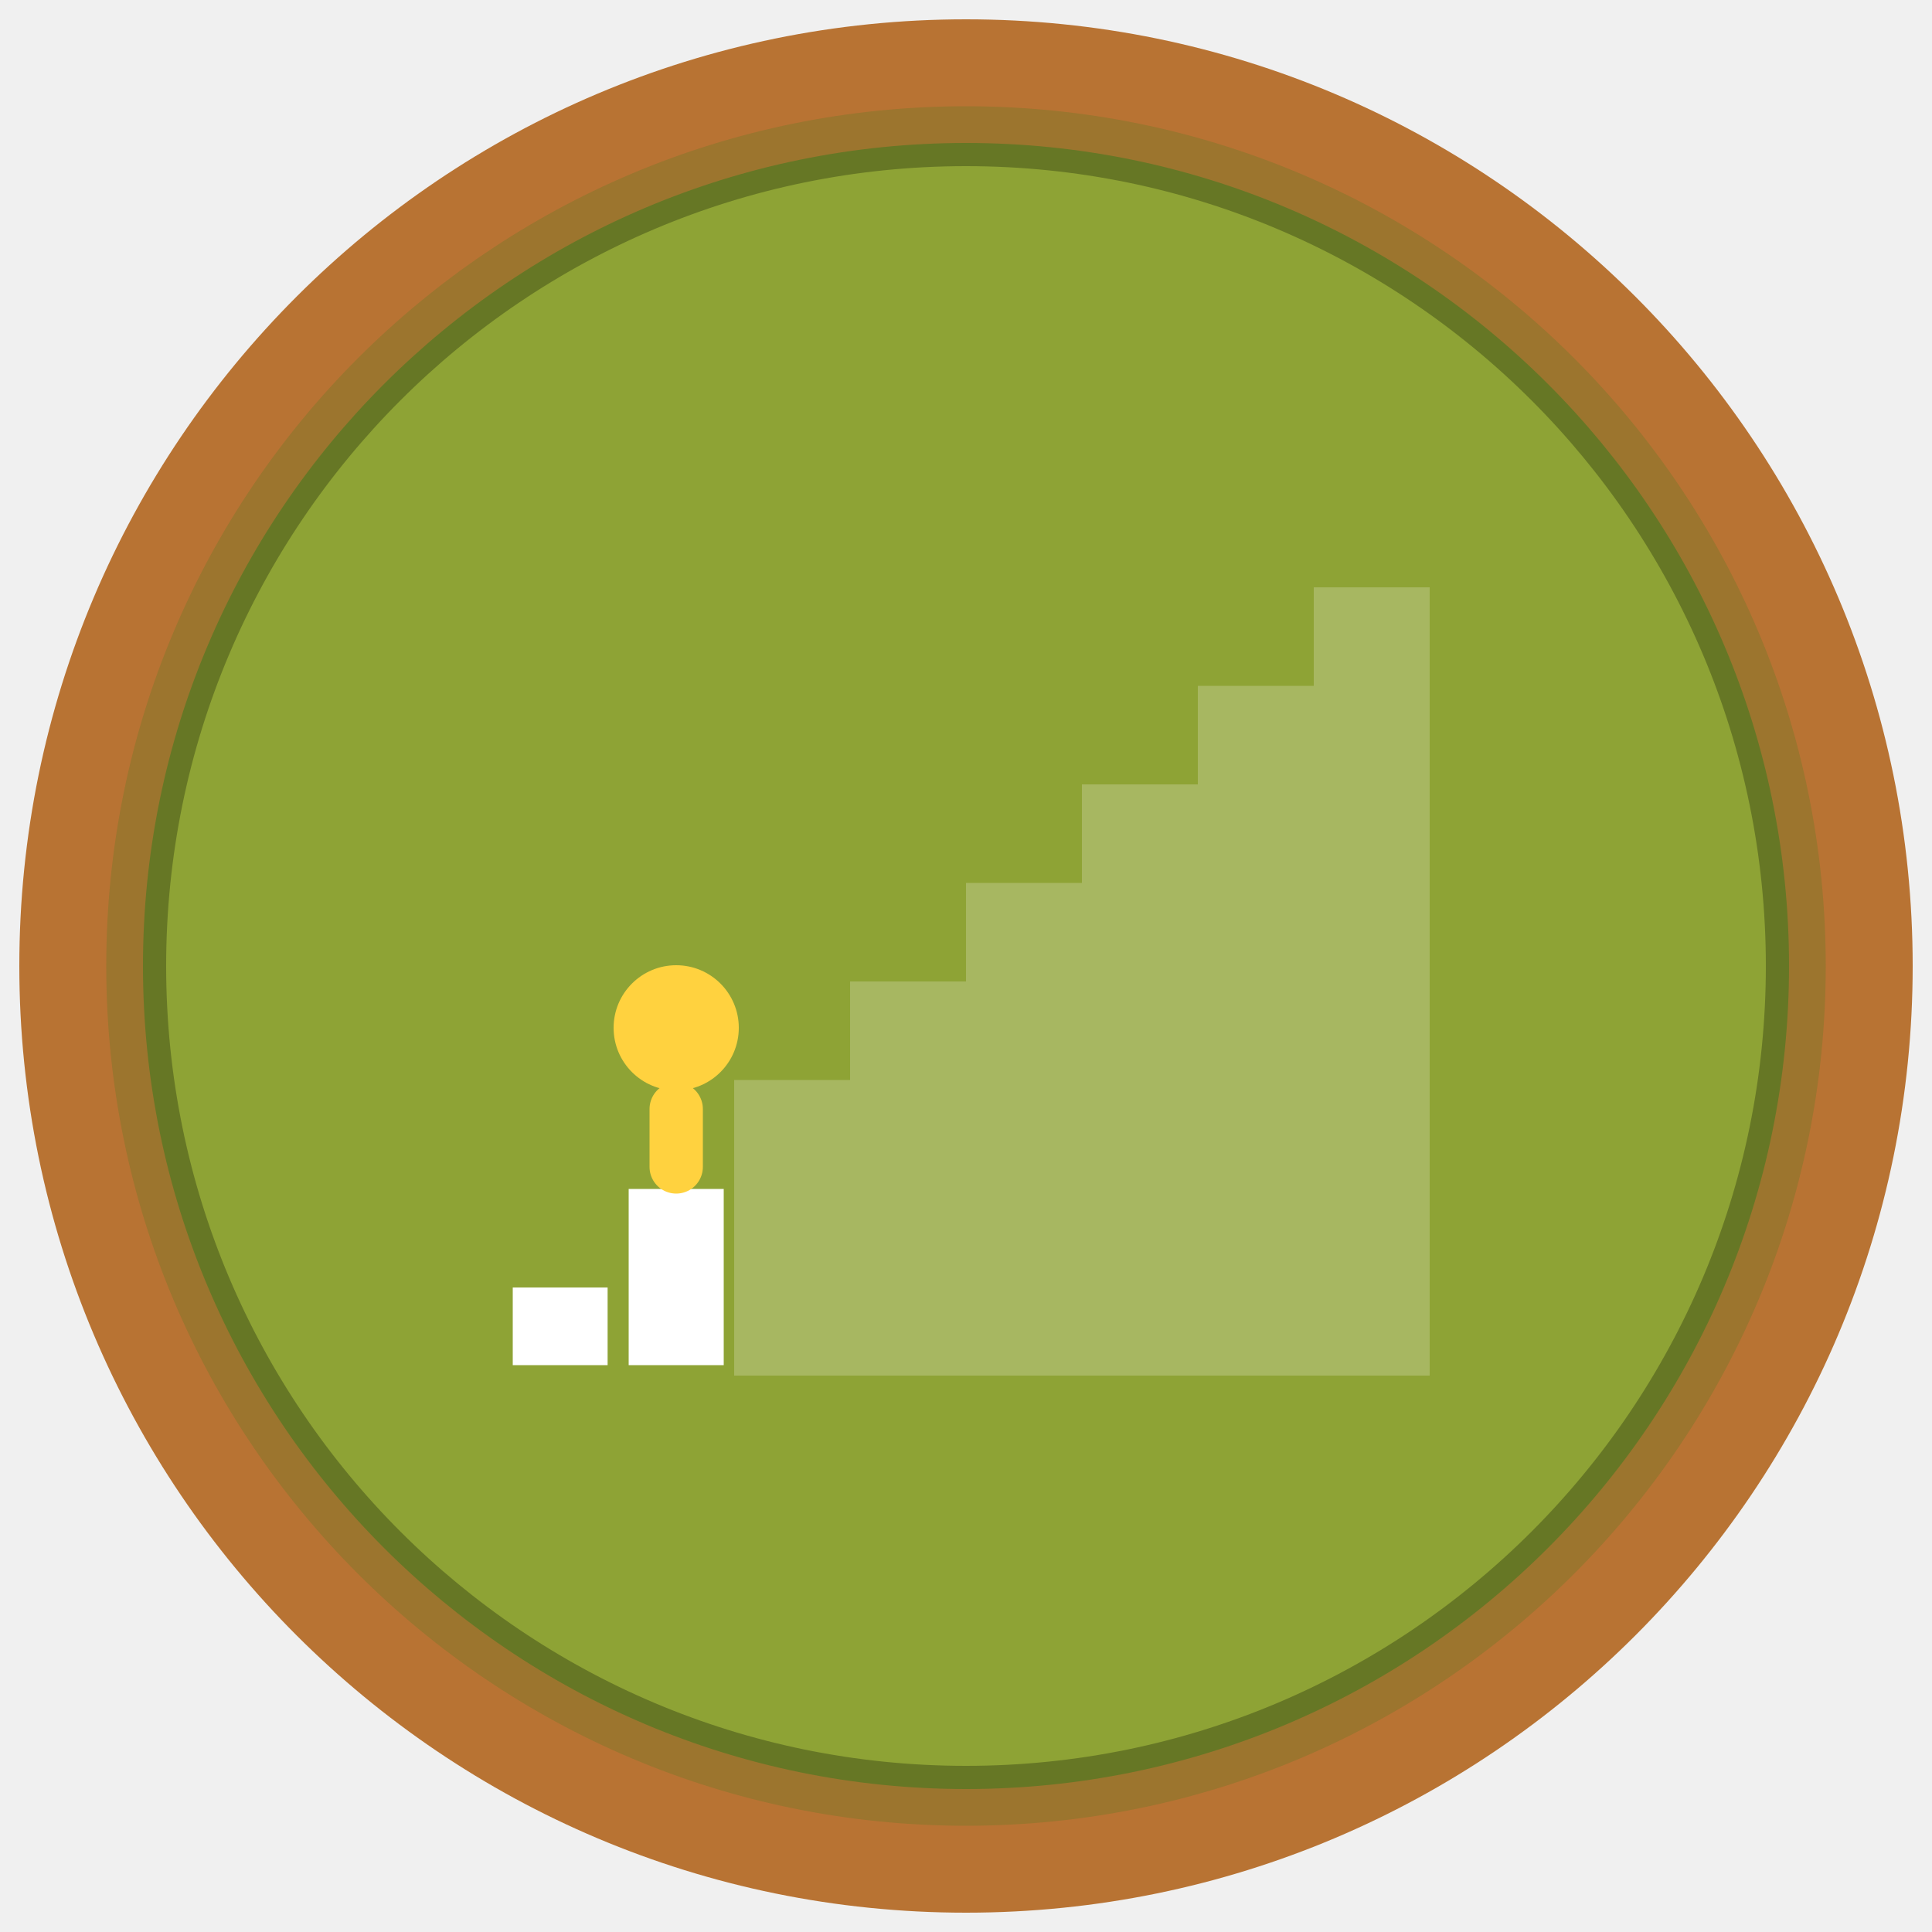
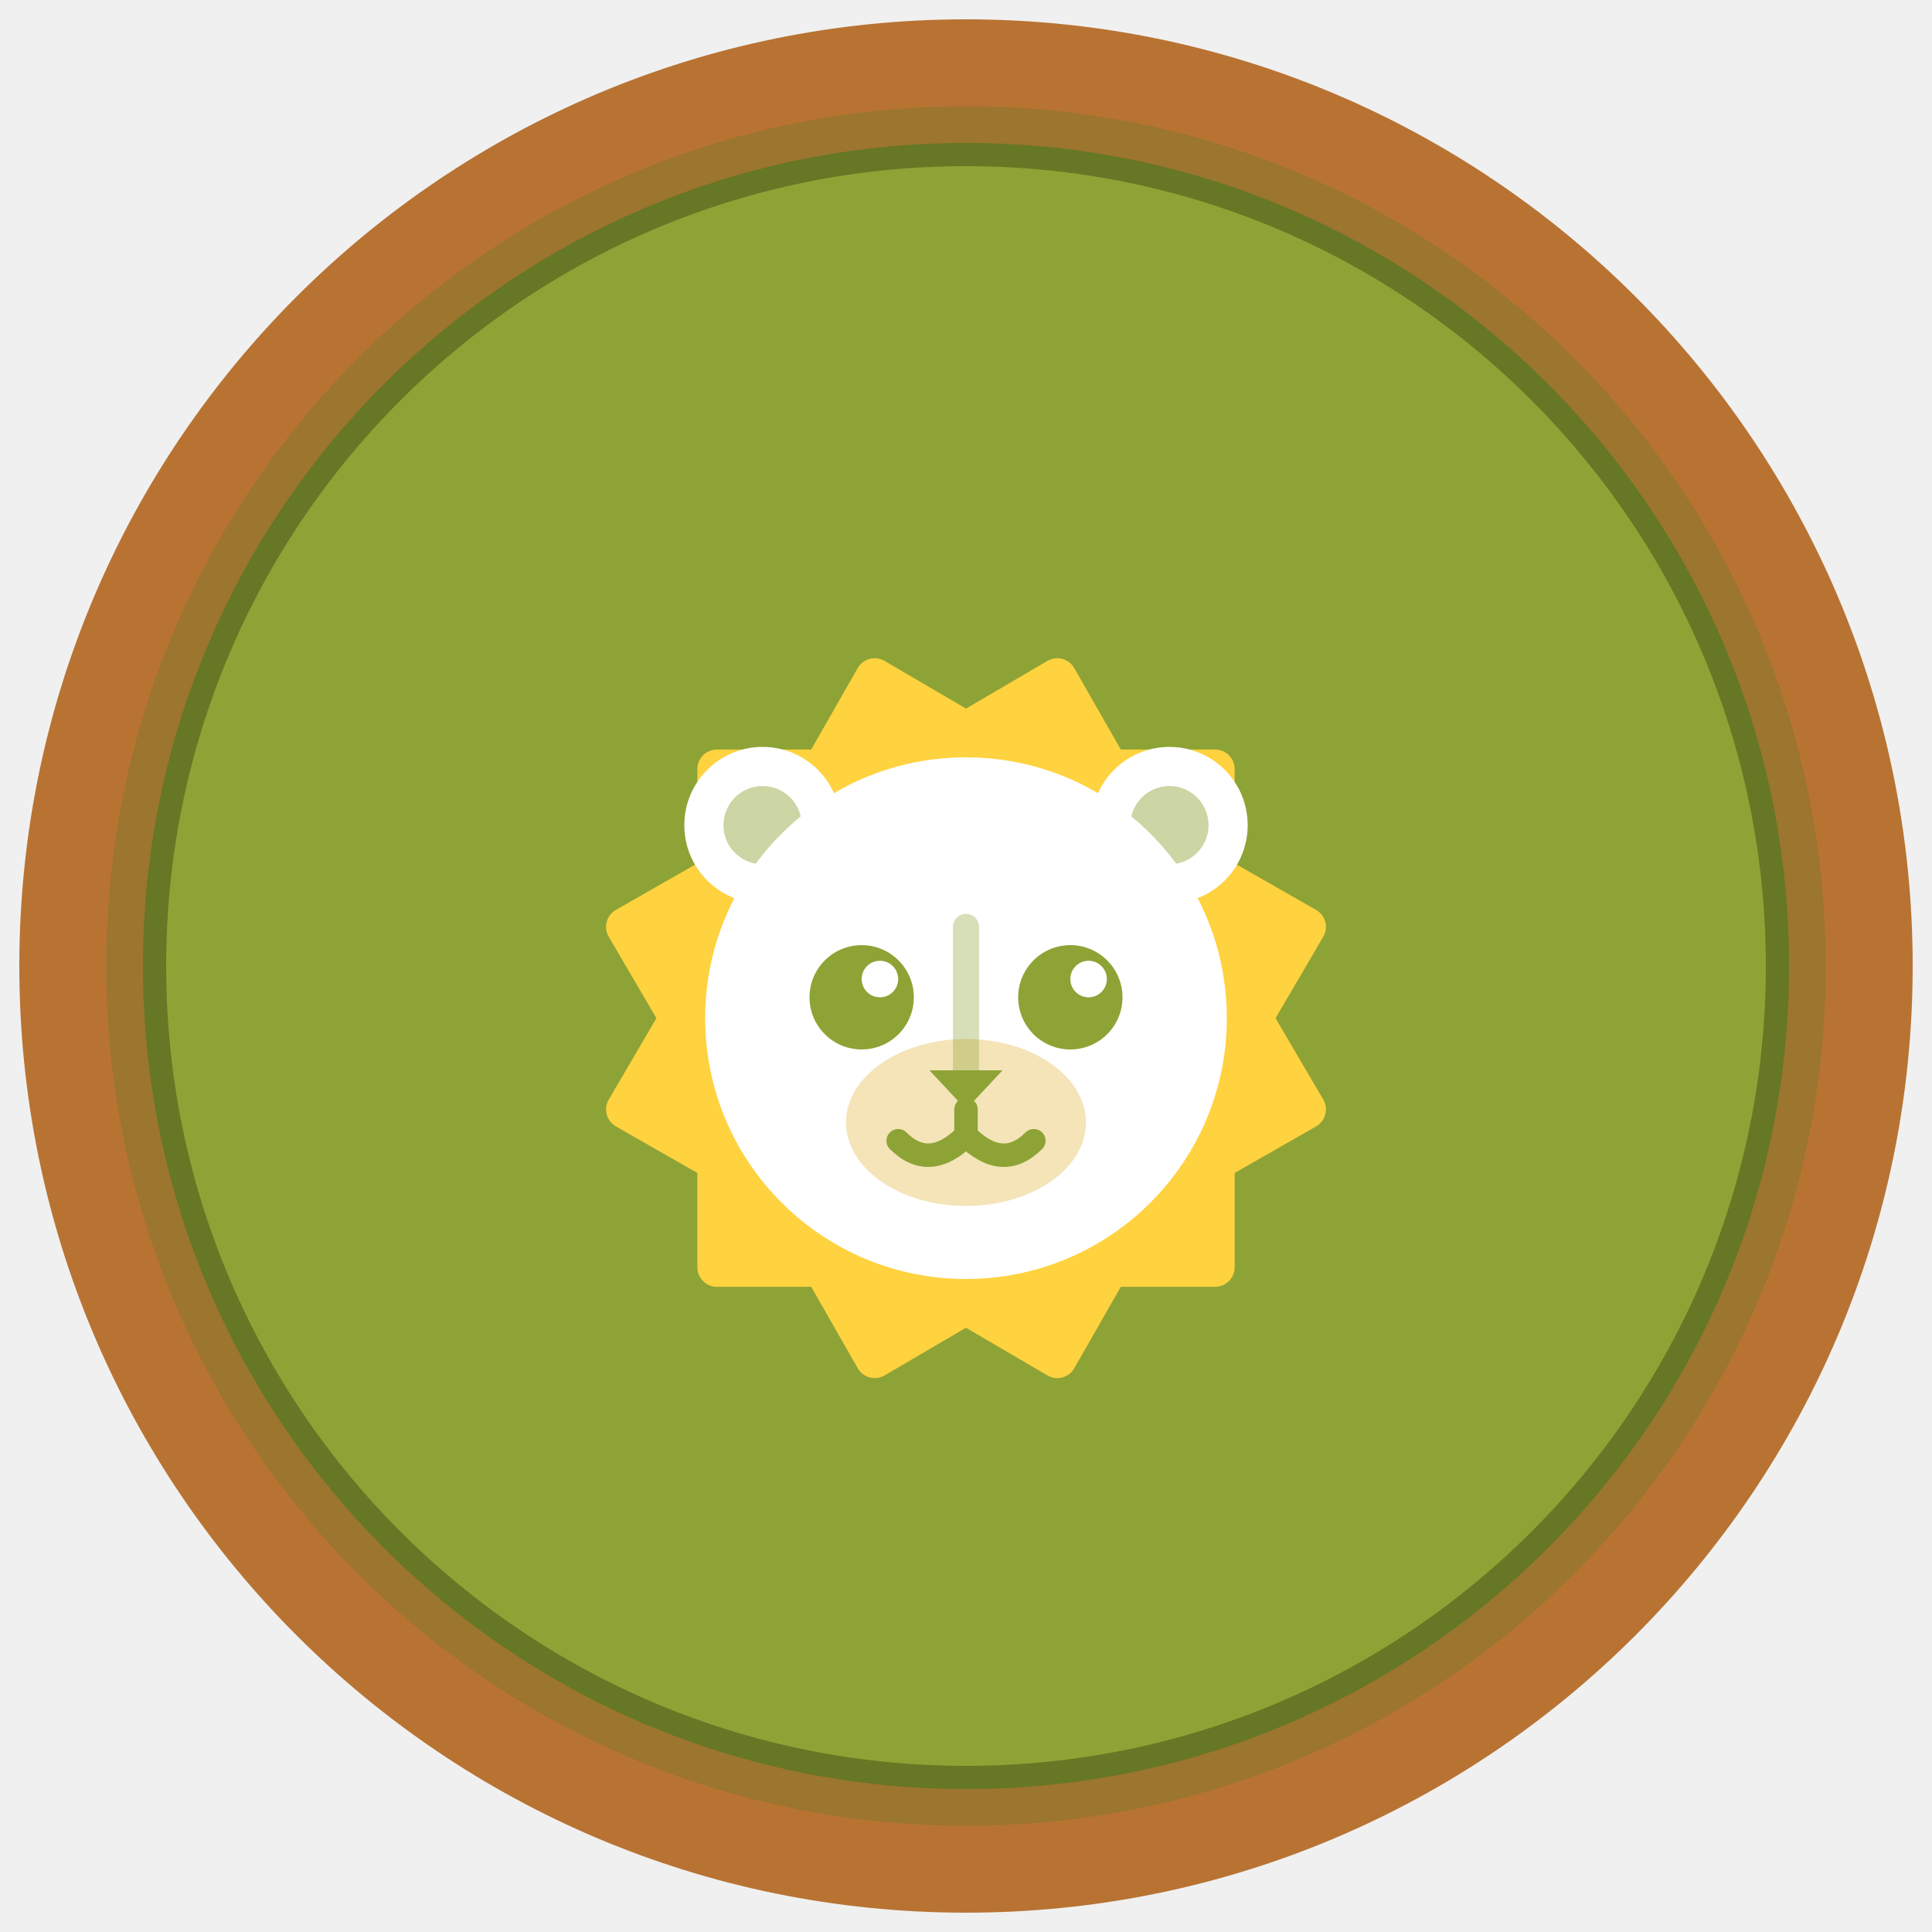
<svg xmlns="http://www.w3.org/2000/svg" viewBox="-100 -100 200 200" width="400" height="400">
  <circle r="98" fill="#B87333" />
  <circle r="89" fill="#667725" opacity=".35" />
  <circle r="84" fill="#8EA335" />
  <circle r="84" fill="none" stroke="#667725" stroke-width="2.4" />
-   <g transform="translate(0 4) scale(1.2)">
-     <rect x="-40" y="23.5" width="10" height="8.5" fill="#FFFFFF" stroke="#8EA335" stroke-width="1.8" />
-     <rect x="-30" y="15.0" width="10" height="17.0" fill="#FFFFFF" stroke="#8EA335" stroke-width="1.8" />
-     <rect x="-20" y="6.5" width="10" height="25.5" fill="#FFFFFF" opacity=".22" />
-     <rect x="-10" y="-2.0" width="10" height="34.0" fill="#FFFFFF" opacity=".22" />
-     <rect x="0" y="-10.5" width="10" height="42.5" fill="#FFFFFF" opacity=".22" />
-     <rect x="10" y="-19.0" width="10" height="51.0" fill="#FFFFFF" opacity=".22" />
-     <rect x="20" y="-27.5" width="10" height="59.5" fill="#FFFFFF" opacity=".22" />
-     <rect x="30" y="-36.0" width="10" height="68.0" fill="#FFFFFF" opacity=".22" />
-     <circle cx="-25.0" cy="2.0" r="5.4" fill="#FFD23F" />
-     <path d="M-25.0,9.0 V14.0" stroke="#FFD23F" stroke-width="4.6" stroke-linecap="round" />
+   <g transform="translate(0 0) scale(1.35)">
+     <polygon points="26.1,11.0 19.1,15.0 19.1,23.1 11.0,23.1 7.0,30.1 0.0,26.0 -7.0,30.1 -11.0,23.1 -19.1,23.1 -19.1,15.0 -26.1,11.0 -22.0,4.0 -26.1,-3.0 -19.1,-7.0 -19.1,-15.1 -11.0,-15.1 -7.0,-22.1 -0.0,-18.0 7.0,-22.1 11.0,-15.1 19.1,-15.1 19.1,-7.0 26.1,-3.0 22.0,4.0" fill="#FFD23F" stroke-linejoin="round" stroke="#FFD23F" stroke-width="3" />
+     <circle cx="-15.6" cy="-10.8" r="6.0" fill="#FFFFFF" />
+     <circle cx="15.6" cy="-10.8" r="6.0" fill="#FFFFFF" />
+     <circle cx="-15.6" cy="-10.8" r="3.0" fill="#8EA335" opacity=".45" />
+     <circle cx="15.6" cy="-10.8" r="3.0" fill="#8EA335" opacity=".45" />
+     <circle cx="0" cy="4" r="20" fill="#FFFFFF" />
+     <circle cx="-8.0" cy="2.4" r="4.0" fill="#8EA335" />
+     <circle cx="8.0" cy="2.4" r="4.0" fill="#8EA335" />
+     <circle cx="-6.6" cy="1.0" r="1.4" fill="#FFFFFF" />
+     <circle cx="9.4" cy="1.0" r="1.4" fill="#FFFFFF" />
+     <ellipse cx="0" cy="12.0" rx="9.2" ry="6.4" fill="#F4E4B8" />
+     <path d="M-2.8,8.0 h5.6 l-2.8,3.0Z" fill="#8EA335" />
+     <path d="M0,11.0 v2.0 M0,13.0 q-2.8,2.8 -5.2,0.4 M0,13.0 q2.8,2.8 5.2,0.4" stroke="#8EA335" stroke-width="1.8" fill="none" stroke-linecap="round" />
+     <path d="M0,-3.0 V8.0" stroke="#8EA335" stroke-width="2" stroke-opacity=".35" stroke-linecap="round" />
  </g>
</svg>
